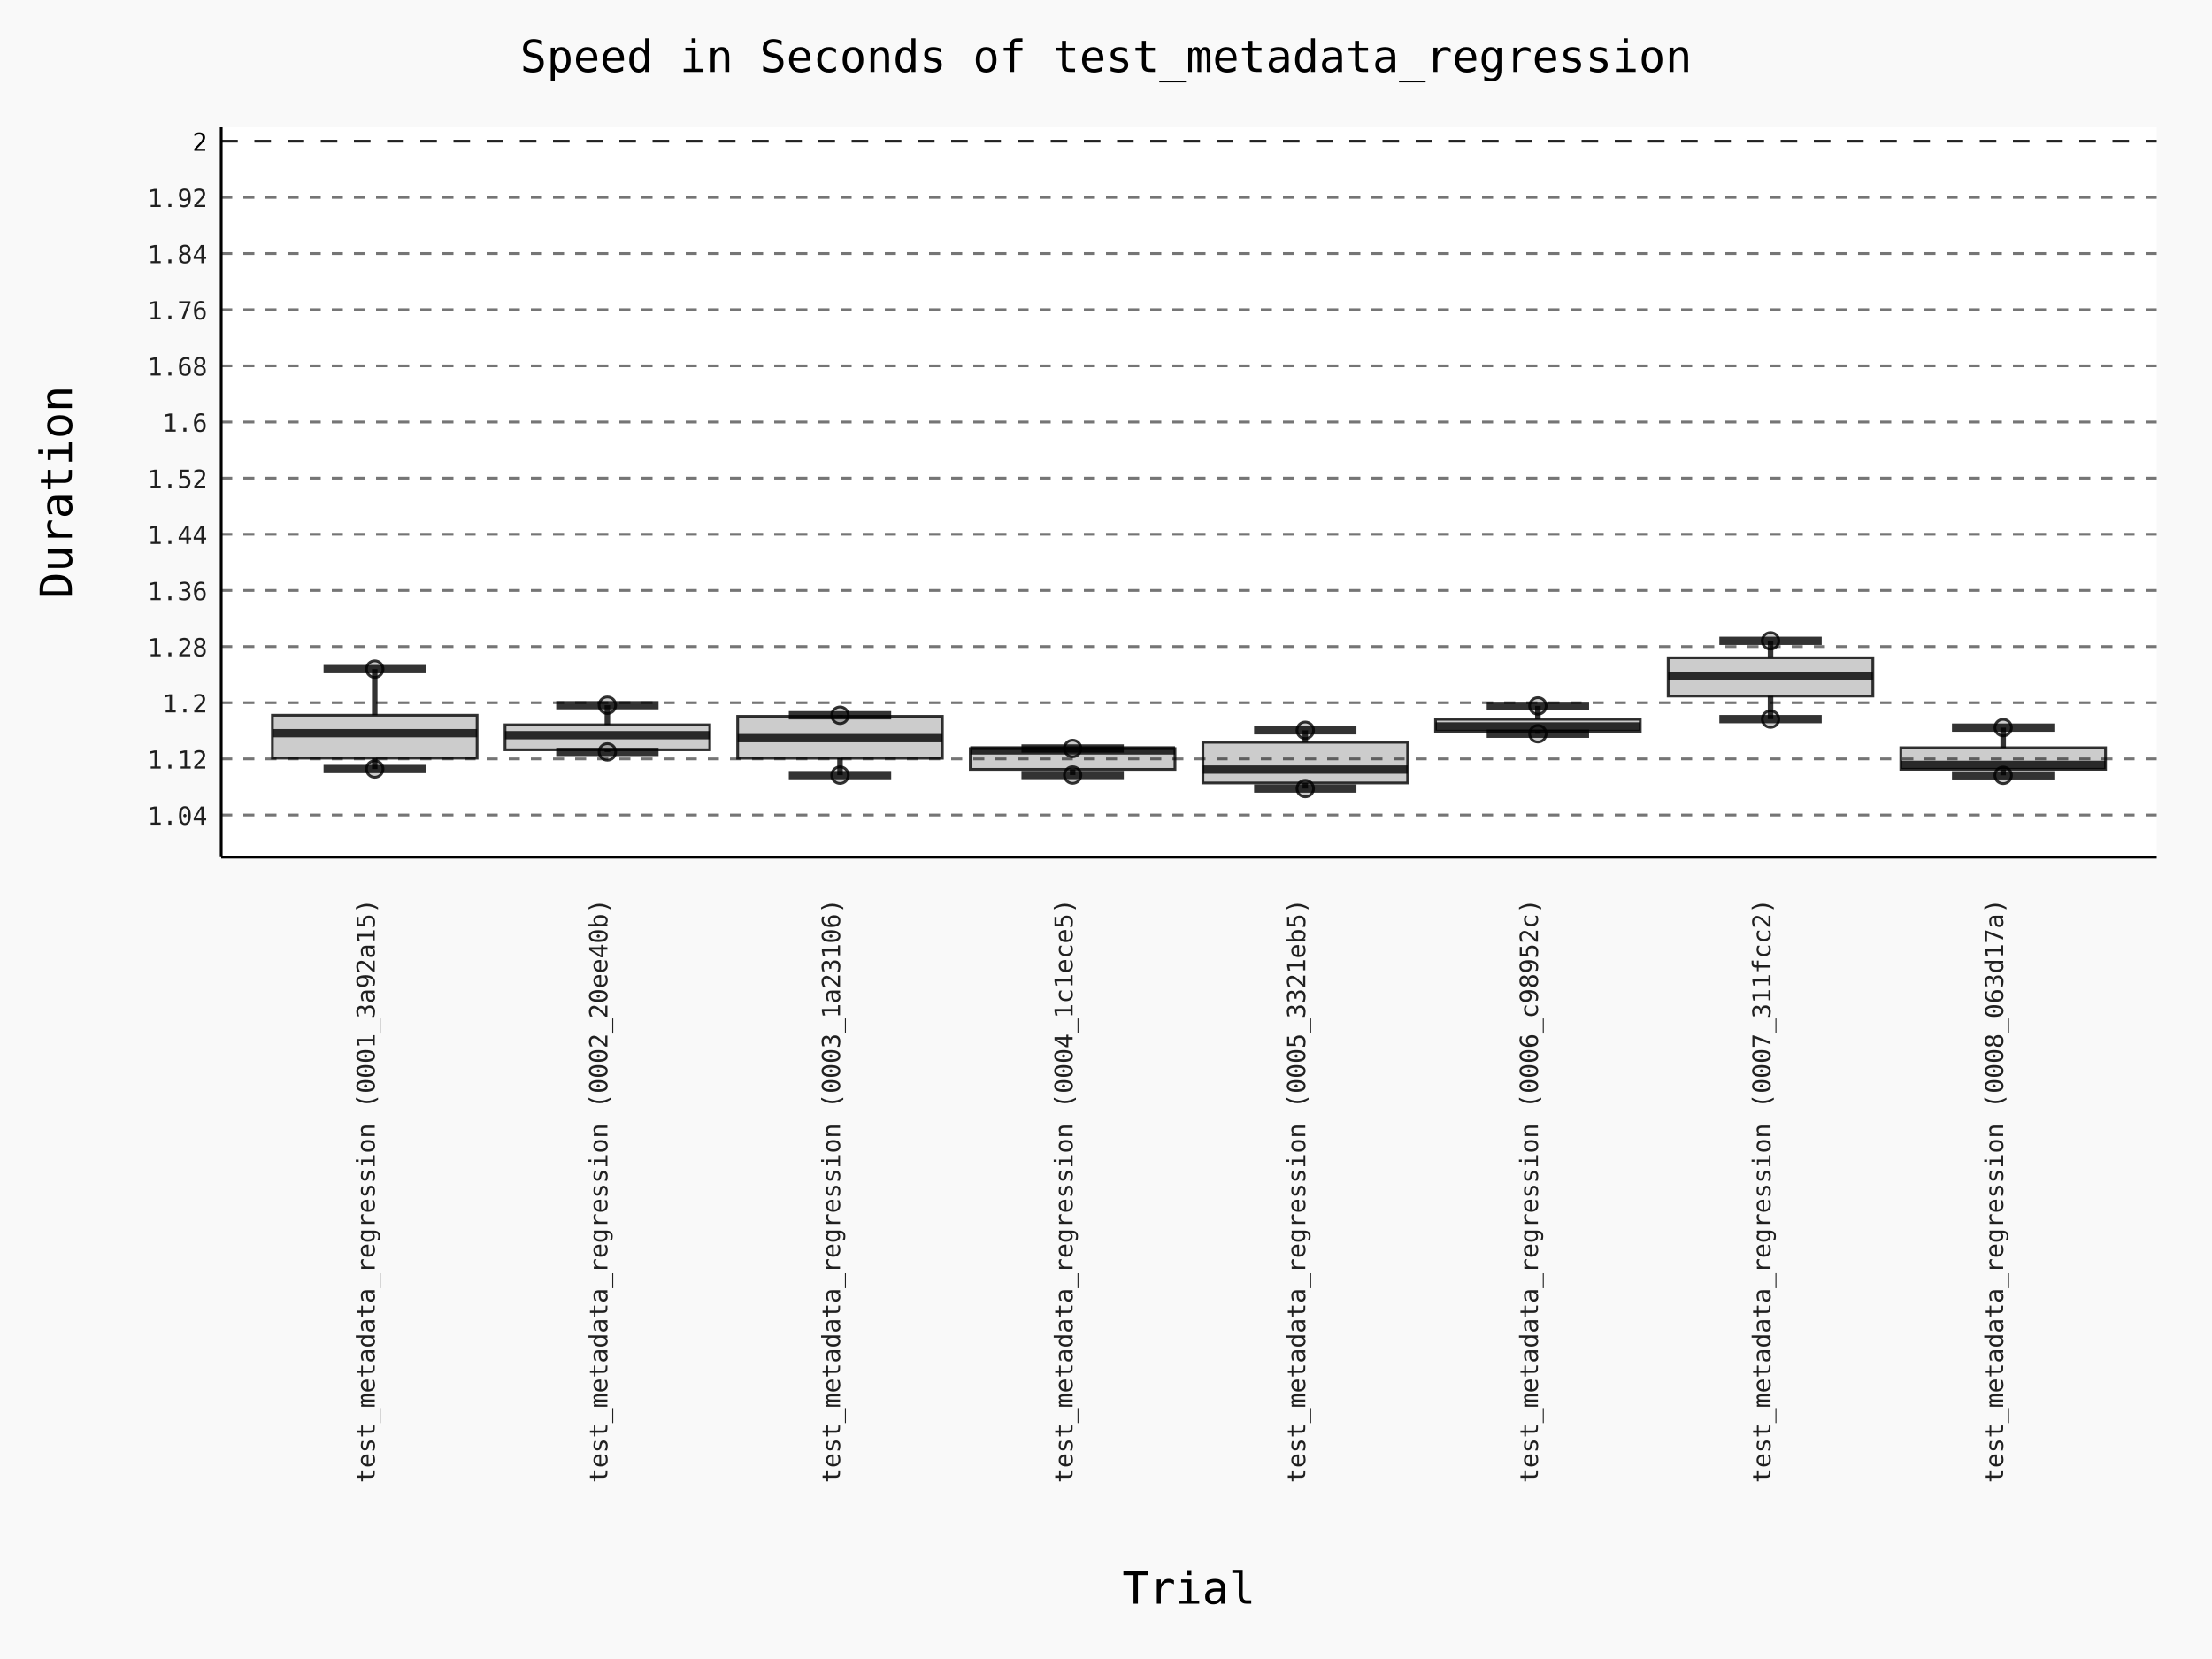
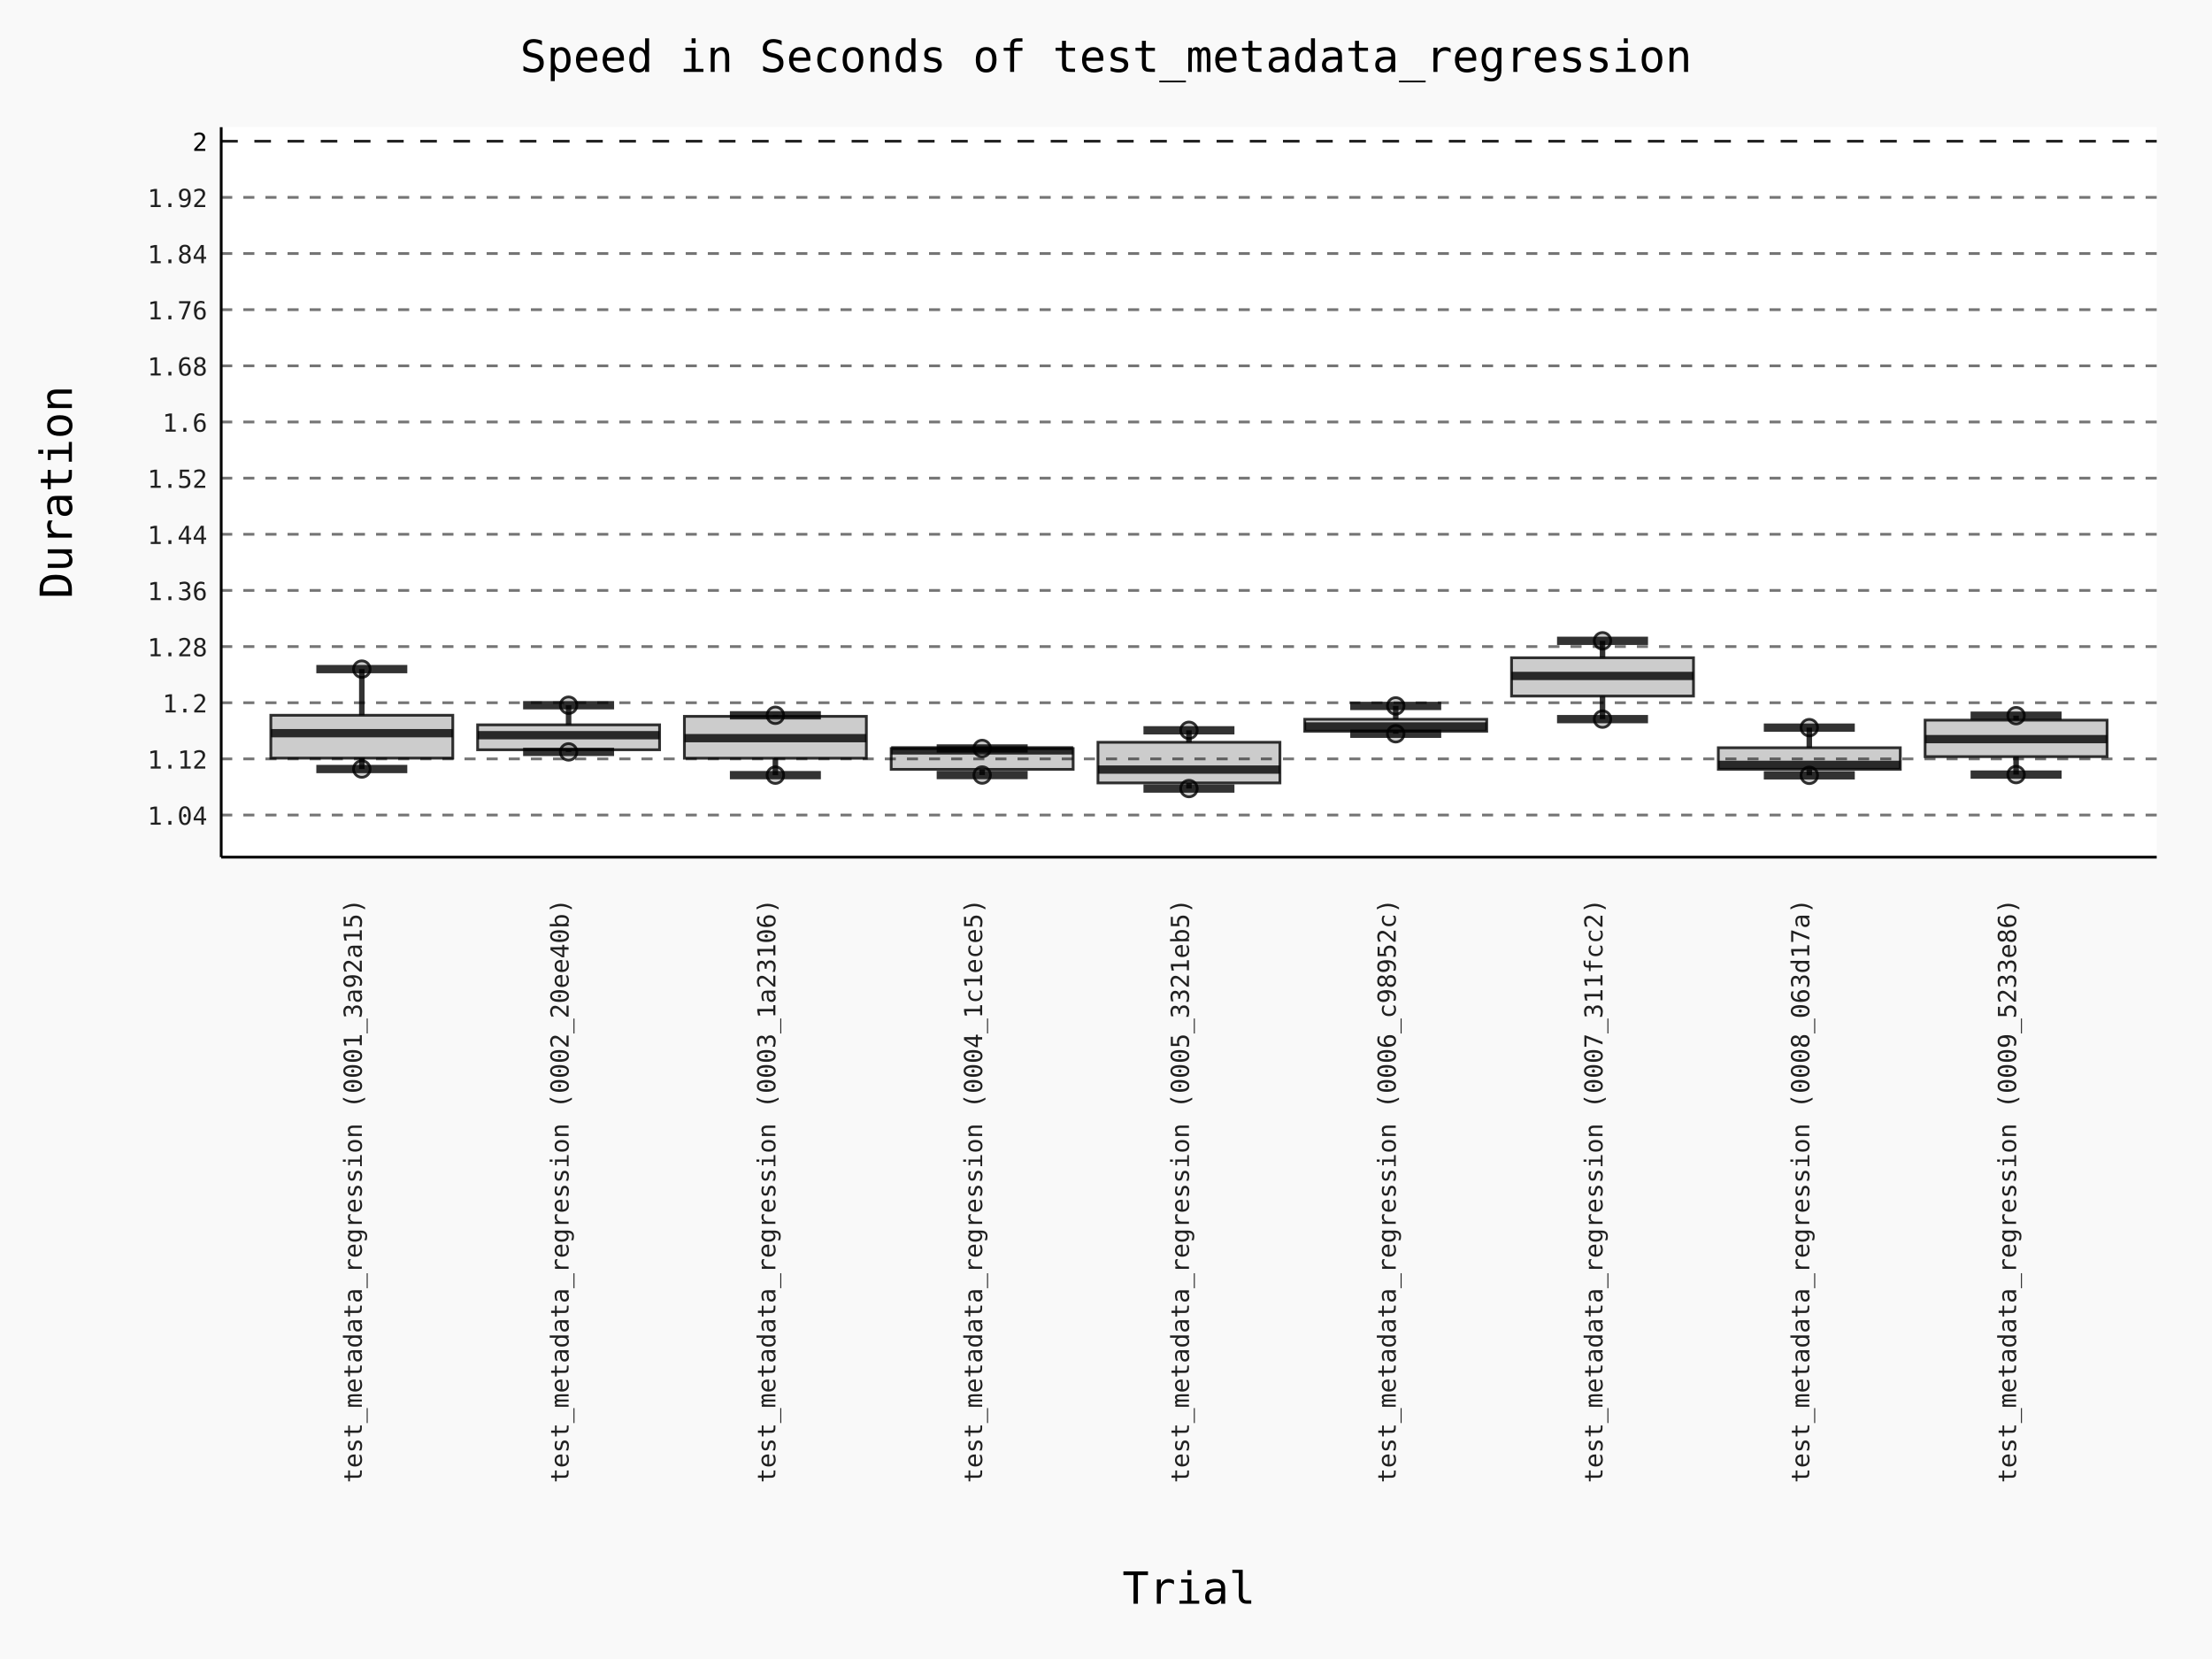
- <svg xmlns="http://www.w3.org/2000/svg" id="chart-2d6c997c-bf81-43d4-9202-af0b82c42e7e" class="pygal-chart" viewBox="0 0 800 600">
+ <svg xmlns="http://www.w3.org/2000/svg" id="chart-77a39481-0c5c-4d08-ac84-2aaef175dc92" class="pygal-chart" viewBox="0 0 800 600">
  <defs>
-     <style type="text/css">#chart-2d6c997c-bf81-43d4-9202-af0b82c42e7e{-webkit-user-select:none;-webkit-font-smoothing:antialiased;font-family:Consolas,"Deja Vu Sans Mono","Bitstream Vera Sans Mono","Courier New",monospace}#chart-2d6c997c-bf81-43d4-9202-af0b82c42e7e .title{font-family:Consolas,"Deja Vu Sans Mono","Bitstream Vera Sans Mono","Courier New",monospace;font-size:16px}#chart-2d6c997c-bf81-43d4-9202-af0b82c42e7e .legends .legend text{font-family:Consolas,"Deja Vu Sans Mono","Bitstream Vera Sans Mono","Courier New",monospace;font-size:14px}#chart-2d6c997c-bf81-43d4-9202-af0b82c42e7e .axis text{font-family:Consolas,"Deja Vu Sans Mono","Bitstream Vera Sans Mono","Courier New",monospace;font-size:10px}#chart-2d6c997c-bf81-43d4-9202-af0b82c42e7e .axis text.major{font-family:Consolas,"Deja Vu Sans Mono","Bitstream Vera Sans Mono","Courier New",monospace;font-size:10px}#chart-2d6c997c-bf81-43d4-9202-af0b82c42e7e .text-overlay text.value{font-family:Consolas,"Deja Vu Sans Mono","Bitstream Vera Sans Mono","Courier New",monospace;font-size:16px}#chart-2d6c997c-bf81-43d4-9202-af0b82c42e7e .text-overlay text.label{font-family:Consolas,"Deja Vu Sans Mono","Bitstream Vera Sans Mono","Courier New",monospace;font-size:10px}#chart-2d6c997c-bf81-43d4-9202-af0b82c42e7e .tooltip{font-family:Consolas,"Deja Vu Sans Mono","Bitstream Vera Sans Mono","Courier New",monospace;font-size:14px}#chart-2d6c997c-bf81-43d4-9202-af0b82c42e7e text.no_data{font-family:Consolas,"Deja Vu Sans Mono","Bitstream Vera Sans Mono","Courier New",monospace;font-size:64px}
- #chart-2d6c997c-bf81-43d4-9202-af0b82c42e7e{background-color:rgba(249,249,249,1)}#chart-2d6c997c-bf81-43d4-9202-af0b82c42e7e path,#chart-2d6c997c-bf81-43d4-9202-af0b82c42e7e line,#chart-2d6c997c-bf81-43d4-9202-af0b82c42e7e rect,#chart-2d6c997c-bf81-43d4-9202-af0b82c42e7e circle{-webkit-transition:150ms;-moz-transition:150ms;transition:150ms}#chart-2d6c997c-bf81-43d4-9202-af0b82c42e7e .graph &gt; .background{fill:rgba(249,249,249,1)}#chart-2d6c997c-bf81-43d4-9202-af0b82c42e7e .plot &gt; .background{fill:rgba(255,255,255,1)}#chart-2d6c997c-bf81-43d4-9202-af0b82c42e7e .graph{fill:rgba(0,0,0,.87)}#chart-2d6c997c-bf81-43d4-9202-af0b82c42e7e text.no_data{fill:rgba(0,0,0,1)}#chart-2d6c997c-bf81-43d4-9202-af0b82c42e7e .title{fill:rgba(0,0,0,1)}#chart-2d6c997c-bf81-43d4-9202-af0b82c42e7e .legends .legend text{fill:rgba(0,0,0,.87)}#chart-2d6c997c-bf81-43d4-9202-af0b82c42e7e .legends .legend:hover text{fill:rgba(0,0,0,1)}#chart-2d6c997c-bf81-43d4-9202-af0b82c42e7e .axis .line{stroke:rgba(0,0,0,1)}#chart-2d6c997c-bf81-43d4-9202-af0b82c42e7e .axis .guide.line{stroke:rgba(0,0,0,.54)}#chart-2d6c997c-bf81-43d4-9202-af0b82c42e7e .axis .major.line{stroke:rgba(0,0,0,.87)}#chart-2d6c997c-bf81-43d4-9202-af0b82c42e7e .axis text.major{fill:rgba(0,0,0,1)}#chart-2d6c997c-bf81-43d4-9202-af0b82c42e7e .axis.y .guides:hover .guide.line,#chart-2d6c997c-bf81-43d4-9202-af0b82c42e7e .line-graph .axis.x .guides:hover .guide.line,#chart-2d6c997c-bf81-43d4-9202-af0b82c42e7e .stackedline-graph .axis.x .guides:hover .guide.line,#chart-2d6c997c-bf81-43d4-9202-af0b82c42e7e .xy-graph .axis.x .guides:hover .guide.line{stroke:rgba(0,0,0,1)}#chart-2d6c997c-bf81-43d4-9202-af0b82c42e7e .axis .guides:hover text{fill:rgba(0,0,0,1)}#chart-2d6c997c-bf81-43d4-9202-af0b82c42e7e .reactive{fill-opacity:.7;stroke-opacity:.8}#chart-2d6c997c-bf81-43d4-9202-af0b82c42e7e .ci{stroke:rgba(0,0,0,.87)}#chart-2d6c997c-bf81-43d4-9202-af0b82c42e7e .reactive.active,#chart-2d6c997c-bf81-43d4-9202-af0b82c42e7e .active .reactive{fill-opacity:.8;stroke-opacity:.9;stroke-width:4}#chart-2d6c997c-bf81-43d4-9202-af0b82c42e7e .ci .reactive.active{stroke-width:1.5}#chart-2d6c997c-bf81-43d4-9202-af0b82c42e7e .series text{fill:rgba(0,0,0,1)}#chart-2d6c997c-bf81-43d4-9202-af0b82c42e7e .tooltip rect{fill:rgba(255,255,255,1);stroke:rgba(0,0,0,1);-webkit-transition:opacity 150ms;-moz-transition:opacity 150ms;transition:opacity 150ms}#chart-2d6c997c-bf81-43d4-9202-af0b82c42e7e .tooltip .label{fill:rgba(0,0,0,.87)}#chart-2d6c997c-bf81-43d4-9202-af0b82c42e7e .tooltip .label{fill:rgba(0,0,0,.87)}#chart-2d6c997c-bf81-43d4-9202-af0b82c42e7e .tooltip .legend{font-size:.8em;fill:rgba(0,0,0,.54)}#chart-2d6c997c-bf81-43d4-9202-af0b82c42e7e .tooltip .x_label{font-size:.6em;fill:rgba(0,0,0,1)}#chart-2d6c997c-bf81-43d4-9202-af0b82c42e7e .tooltip .xlink{font-size:.5em;text-decoration:underline}#chart-2d6c997c-bf81-43d4-9202-af0b82c42e7e .tooltip .value{font-size:1.5em}#chart-2d6c997c-bf81-43d4-9202-af0b82c42e7e .bound{font-size:.5em}#chart-2d6c997c-bf81-43d4-9202-af0b82c42e7e .max-value{font-size:.75em;fill:rgba(0,0,0,.54)}#chart-2d6c997c-bf81-43d4-9202-af0b82c42e7e .map-element{fill:rgba(255,255,255,1);stroke:rgba(0,0,0,.54) !important}#chart-2d6c997c-bf81-43d4-9202-af0b82c42e7e .map-element .reactive{fill-opacity:inherit;stroke-opacity:inherit}#chart-2d6c997c-bf81-43d4-9202-af0b82c42e7e .color-0,#chart-2d6c997c-bf81-43d4-9202-af0b82c42e7e .color-0 a:visited{stroke:#000000;fill:#000000}#chart-2d6c997c-bf81-43d4-9202-af0b82c42e7e .color-1,#chart-2d6c997c-bf81-43d4-9202-af0b82c42e7e .color-1 a:visited{stroke:#000000;fill:#000000}#chart-2d6c997c-bf81-43d4-9202-af0b82c42e7e .color-2,#chart-2d6c997c-bf81-43d4-9202-af0b82c42e7e .color-2 a:visited{stroke:#000000;fill:#000000}#chart-2d6c997c-bf81-43d4-9202-af0b82c42e7e .color-3,#chart-2d6c997c-bf81-43d4-9202-af0b82c42e7e .color-3 a:visited{stroke:#000000;fill:#000000}#chart-2d6c997c-bf81-43d4-9202-af0b82c42e7e .color-4,#chart-2d6c997c-bf81-43d4-9202-af0b82c42e7e .color-4 a:visited{stroke:#000000;fill:#000000}#chart-2d6c997c-bf81-43d4-9202-af0b82c42e7e .color-5,#chart-2d6c997c-bf81-43d4-9202-af0b82c42e7e .color-5 a:visited{stroke:#000000;fill:#000000}#chart-2d6c997c-bf81-43d4-9202-af0b82c42e7e .color-6,#chart-2d6c997c-bf81-43d4-9202-af0b82c42e7e .color-6 a:visited{stroke:#000000;fill:#000000}#chart-2d6c997c-bf81-43d4-9202-af0b82c42e7e .color-7,#chart-2d6c997c-bf81-43d4-9202-af0b82c42e7e .color-7 a:visited{stroke:#000000;fill:#000000}#chart-2d6c997c-bf81-43d4-9202-af0b82c42e7e .text-overlay .color-0 text{fill:white}#chart-2d6c997c-bf81-43d4-9202-af0b82c42e7e .text-overlay .color-1 text{fill:white}#chart-2d6c997c-bf81-43d4-9202-af0b82c42e7e .text-overlay .color-2 text{fill:white}#chart-2d6c997c-bf81-43d4-9202-af0b82c42e7e .text-overlay .color-3 text{fill:white}#chart-2d6c997c-bf81-43d4-9202-af0b82c42e7e .text-overlay .color-4 text{fill:white}#chart-2d6c997c-bf81-43d4-9202-af0b82c42e7e .text-overlay .color-5 text{fill:white}#chart-2d6c997c-bf81-43d4-9202-af0b82c42e7e .text-overlay .color-6 text{fill:white}#chart-2d6c997c-bf81-43d4-9202-af0b82c42e7e .text-overlay .color-7 text{fill:white}
- #chart-2d6c997c-bf81-43d4-9202-af0b82c42e7e text.no_data{text-anchor:middle}#chart-2d6c997c-bf81-43d4-9202-af0b82c42e7e .guide.line{fill:none}#chart-2d6c997c-bf81-43d4-9202-af0b82c42e7e .centered{text-anchor:middle}#chart-2d6c997c-bf81-43d4-9202-af0b82c42e7e .title{text-anchor:middle}#chart-2d6c997c-bf81-43d4-9202-af0b82c42e7e .legends .legend text{fill-opacity:1}#chart-2d6c997c-bf81-43d4-9202-af0b82c42e7e .axis.x text{text-anchor:middle}#chart-2d6c997c-bf81-43d4-9202-af0b82c42e7e .axis.x:not(.web) text[transform]{text-anchor:start}#chart-2d6c997c-bf81-43d4-9202-af0b82c42e7e .axis.x:not(.web) text[transform].backwards{text-anchor:end}#chart-2d6c997c-bf81-43d4-9202-af0b82c42e7e .axis.y text{text-anchor:end}#chart-2d6c997c-bf81-43d4-9202-af0b82c42e7e .axis.y text[transform].backwards{text-anchor:start}#chart-2d6c997c-bf81-43d4-9202-af0b82c42e7e .axis.y2 text{text-anchor:start}#chart-2d6c997c-bf81-43d4-9202-af0b82c42e7e .axis.y2 text[transform].backwards{text-anchor:end}#chart-2d6c997c-bf81-43d4-9202-af0b82c42e7e .axis .guide.line{stroke-dasharray:4,4}#chart-2d6c997c-bf81-43d4-9202-af0b82c42e7e .axis .major.guide.line{stroke-dasharray:6,6}#chart-2d6c997c-bf81-43d4-9202-af0b82c42e7e .horizontal .axis.y .guide.line,#chart-2d6c997c-bf81-43d4-9202-af0b82c42e7e .horizontal .axis.y2 .guide.line,#chart-2d6c997c-bf81-43d4-9202-af0b82c42e7e .vertical .axis.x .guide.line{opacity:0}#chart-2d6c997c-bf81-43d4-9202-af0b82c42e7e .horizontal .axis.always_show .guide.line,#chart-2d6c997c-bf81-43d4-9202-af0b82c42e7e .vertical .axis.always_show .guide.line{opacity:1 !important}#chart-2d6c997c-bf81-43d4-9202-af0b82c42e7e .axis.y .guides:hover .guide.line,#chart-2d6c997c-bf81-43d4-9202-af0b82c42e7e .axis.y2 .guides:hover .guide.line,#chart-2d6c997c-bf81-43d4-9202-af0b82c42e7e .axis.x .guides:hover .guide.line{opacity:1}#chart-2d6c997c-bf81-43d4-9202-af0b82c42e7e .axis .guides:hover text{opacity:1}#chart-2d6c997c-bf81-43d4-9202-af0b82c42e7e .nofill{fill:none}#chart-2d6c997c-bf81-43d4-9202-af0b82c42e7e .subtle-fill{fill-opacity:.2}#chart-2d6c997c-bf81-43d4-9202-af0b82c42e7e .dot{stroke-width:1px;fill-opacity:1}#chart-2d6c997c-bf81-43d4-9202-af0b82c42e7e .dot.active{stroke-width:5px}#chart-2d6c997c-bf81-43d4-9202-af0b82c42e7e .dot.negative{fill:transparent}#chart-2d6c997c-bf81-43d4-9202-af0b82c42e7e text,#chart-2d6c997c-bf81-43d4-9202-af0b82c42e7e tspan{stroke:none !important}#chart-2d6c997c-bf81-43d4-9202-af0b82c42e7e .series text.active{opacity:1}#chart-2d6c997c-bf81-43d4-9202-af0b82c42e7e .tooltip rect{fill-opacity:.95;stroke-width:.5}#chart-2d6c997c-bf81-43d4-9202-af0b82c42e7e .tooltip text{fill-opacity:1}#chart-2d6c997c-bf81-43d4-9202-af0b82c42e7e .showable{visibility:hidden}#chart-2d6c997c-bf81-43d4-9202-af0b82c42e7e .showable.shown{visibility:visible}#chart-2d6c997c-bf81-43d4-9202-af0b82c42e7e .gauge-background{fill:rgba(229,229,229,1);stroke:none}#chart-2d6c997c-bf81-43d4-9202-af0b82c42e7e .bg-lines{stroke:rgba(249,249,249,1);stroke-width:2px}
+     <style type="text/css">#chart-77a39481-0c5c-4d08-ac84-2aaef175dc92{-webkit-user-select:none;-webkit-font-smoothing:antialiased;font-family:Consolas,"Deja Vu Sans Mono","Bitstream Vera Sans Mono","Courier New",monospace}#chart-77a39481-0c5c-4d08-ac84-2aaef175dc92 .title{font-family:Consolas,"Deja Vu Sans Mono","Bitstream Vera Sans Mono","Courier New",monospace;font-size:16px}#chart-77a39481-0c5c-4d08-ac84-2aaef175dc92 .legends .legend text{font-family:Consolas,"Deja Vu Sans Mono","Bitstream Vera Sans Mono","Courier New",monospace;font-size:14px}#chart-77a39481-0c5c-4d08-ac84-2aaef175dc92 .axis text{font-family:Consolas,"Deja Vu Sans Mono","Bitstream Vera Sans Mono","Courier New",monospace;font-size:10px}#chart-77a39481-0c5c-4d08-ac84-2aaef175dc92 .axis text.major{font-family:Consolas,"Deja Vu Sans Mono","Bitstream Vera Sans Mono","Courier New",monospace;font-size:10px}#chart-77a39481-0c5c-4d08-ac84-2aaef175dc92 .text-overlay text.value{font-family:Consolas,"Deja Vu Sans Mono","Bitstream Vera Sans Mono","Courier New",monospace;font-size:16px}#chart-77a39481-0c5c-4d08-ac84-2aaef175dc92 .text-overlay text.label{font-family:Consolas,"Deja Vu Sans Mono","Bitstream Vera Sans Mono","Courier New",monospace;font-size:10px}#chart-77a39481-0c5c-4d08-ac84-2aaef175dc92 .tooltip{font-family:Consolas,"Deja Vu Sans Mono","Bitstream Vera Sans Mono","Courier New",monospace;font-size:14px}#chart-77a39481-0c5c-4d08-ac84-2aaef175dc92 text.no_data{font-family:Consolas,"Deja Vu Sans Mono","Bitstream Vera Sans Mono","Courier New",monospace;font-size:64px}
+ #chart-77a39481-0c5c-4d08-ac84-2aaef175dc92{background-color:rgba(249,249,249,1)}#chart-77a39481-0c5c-4d08-ac84-2aaef175dc92 path,#chart-77a39481-0c5c-4d08-ac84-2aaef175dc92 line,#chart-77a39481-0c5c-4d08-ac84-2aaef175dc92 rect,#chart-77a39481-0c5c-4d08-ac84-2aaef175dc92 circle{-webkit-transition:150ms;-moz-transition:150ms;transition:150ms}#chart-77a39481-0c5c-4d08-ac84-2aaef175dc92 .graph &gt; .background{fill:rgba(249,249,249,1)}#chart-77a39481-0c5c-4d08-ac84-2aaef175dc92 .plot &gt; .background{fill:rgba(255,255,255,1)}#chart-77a39481-0c5c-4d08-ac84-2aaef175dc92 .graph{fill:rgba(0,0,0,.87)}#chart-77a39481-0c5c-4d08-ac84-2aaef175dc92 text.no_data{fill:rgba(0,0,0,1)}#chart-77a39481-0c5c-4d08-ac84-2aaef175dc92 .title{fill:rgba(0,0,0,1)}#chart-77a39481-0c5c-4d08-ac84-2aaef175dc92 .legends .legend text{fill:rgba(0,0,0,.87)}#chart-77a39481-0c5c-4d08-ac84-2aaef175dc92 .legends .legend:hover text{fill:rgba(0,0,0,1)}#chart-77a39481-0c5c-4d08-ac84-2aaef175dc92 .axis .line{stroke:rgba(0,0,0,1)}#chart-77a39481-0c5c-4d08-ac84-2aaef175dc92 .axis .guide.line{stroke:rgba(0,0,0,.54)}#chart-77a39481-0c5c-4d08-ac84-2aaef175dc92 .axis .major.line{stroke:rgba(0,0,0,.87)}#chart-77a39481-0c5c-4d08-ac84-2aaef175dc92 .axis text.major{fill:rgba(0,0,0,1)}#chart-77a39481-0c5c-4d08-ac84-2aaef175dc92 .axis.y .guides:hover .guide.line,#chart-77a39481-0c5c-4d08-ac84-2aaef175dc92 .line-graph .axis.x .guides:hover .guide.line,#chart-77a39481-0c5c-4d08-ac84-2aaef175dc92 .stackedline-graph .axis.x .guides:hover .guide.line,#chart-77a39481-0c5c-4d08-ac84-2aaef175dc92 .xy-graph .axis.x .guides:hover .guide.line{stroke:rgba(0,0,0,1)}#chart-77a39481-0c5c-4d08-ac84-2aaef175dc92 .axis .guides:hover text{fill:rgba(0,0,0,1)}#chart-77a39481-0c5c-4d08-ac84-2aaef175dc92 .reactive{fill-opacity:.7;stroke-opacity:.8}#chart-77a39481-0c5c-4d08-ac84-2aaef175dc92 .ci{stroke:rgba(0,0,0,.87)}#chart-77a39481-0c5c-4d08-ac84-2aaef175dc92 .reactive.active,#chart-77a39481-0c5c-4d08-ac84-2aaef175dc92 .active .reactive{fill-opacity:.8;stroke-opacity:.9;stroke-width:4}#chart-77a39481-0c5c-4d08-ac84-2aaef175dc92 .ci .reactive.active{stroke-width:1.5}#chart-77a39481-0c5c-4d08-ac84-2aaef175dc92 .series text{fill:rgba(0,0,0,1)}#chart-77a39481-0c5c-4d08-ac84-2aaef175dc92 .tooltip rect{fill:rgba(255,255,255,1);stroke:rgba(0,0,0,1);-webkit-transition:opacity 150ms;-moz-transition:opacity 150ms;transition:opacity 150ms}#chart-77a39481-0c5c-4d08-ac84-2aaef175dc92 .tooltip .label{fill:rgba(0,0,0,.87)}#chart-77a39481-0c5c-4d08-ac84-2aaef175dc92 .tooltip .label{fill:rgba(0,0,0,.87)}#chart-77a39481-0c5c-4d08-ac84-2aaef175dc92 .tooltip .legend{font-size:.8em;fill:rgba(0,0,0,.54)}#chart-77a39481-0c5c-4d08-ac84-2aaef175dc92 .tooltip .x_label{font-size:.6em;fill:rgba(0,0,0,1)}#chart-77a39481-0c5c-4d08-ac84-2aaef175dc92 .tooltip .xlink{font-size:.5em;text-decoration:underline}#chart-77a39481-0c5c-4d08-ac84-2aaef175dc92 .tooltip .value{font-size:1.5em}#chart-77a39481-0c5c-4d08-ac84-2aaef175dc92 .bound{font-size:.5em}#chart-77a39481-0c5c-4d08-ac84-2aaef175dc92 .max-value{font-size:.75em;fill:rgba(0,0,0,.54)}#chart-77a39481-0c5c-4d08-ac84-2aaef175dc92 .map-element{fill:rgba(255,255,255,1);stroke:rgba(0,0,0,.54) !important}#chart-77a39481-0c5c-4d08-ac84-2aaef175dc92 .map-element .reactive{fill-opacity:inherit;stroke-opacity:inherit}#chart-77a39481-0c5c-4d08-ac84-2aaef175dc92 .color-0,#chart-77a39481-0c5c-4d08-ac84-2aaef175dc92 .color-0 a:visited{stroke:#000000;fill:#000000}#chart-77a39481-0c5c-4d08-ac84-2aaef175dc92 .color-1,#chart-77a39481-0c5c-4d08-ac84-2aaef175dc92 .color-1 a:visited{stroke:#000000;fill:#000000}#chart-77a39481-0c5c-4d08-ac84-2aaef175dc92 .color-2,#chart-77a39481-0c5c-4d08-ac84-2aaef175dc92 .color-2 a:visited{stroke:#000000;fill:#000000}#chart-77a39481-0c5c-4d08-ac84-2aaef175dc92 .color-3,#chart-77a39481-0c5c-4d08-ac84-2aaef175dc92 .color-3 a:visited{stroke:#000000;fill:#000000}#chart-77a39481-0c5c-4d08-ac84-2aaef175dc92 .color-4,#chart-77a39481-0c5c-4d08-ac84-2aaef175dc92 .color-4 a:visited{stroke:#000000;fill:#000000}#chart-77a39481-0c5c-4d08-ac84-2aaef175dc92 .color-5,#chart-77a39481-0c5c-4d08-ac84-2aaef175dc92 .color-5 a:visited{stroke:#000000;fill:#000000}#chart-77a39481-0c5c-4d08-ac84-2aaef175dc92 .color-6,#chart-77a39481-0c5c-4d08-ac84-2aaef175dc92 .color-6 a:visited{stroke:#000000;fill:#000000}#chart-77a39481-0c5c-4d08-ac84-2aaef175dc92 .color-7,#chart-77a39481-0c5c-4d08-ac84-2aaef175dc92 .color-7 a:visited{stroke:#000000;fill:#000000}#chart-77a39481-0c5c-4d08-ac84-2aaef175dc92 .color-8,#chart-77a39481-0c5c-4d08-ac84-2aaef175dc92 .color-8 a:visited{stroke:#000000;fill:#000000}#chart-77a39481-0c5c-4d08-ac84-2aaef175dc92 .text-overlay .color-0 text{fill:white}#chart-77a39481-0c5c-4d08-ac84-2aaef175dc92 .text-overlay .color-1 text{fill:white}#chart-77a39481-0c5c-4d08-ac84-2aaef175dc92 .text-overlay .color-2 text{fill:white}#chart-77a39481-0c5c-4d08-ac84-2aaef175dc92 .text-overlay .color-3 text{fill:white}#chart-77a39481-0c5c-4d08-ac84-2aaef175dc92 .text-overlay .color-4 text{fill:white}#chart-77a39481-0c5c-4d08-ac84-2aaef175dc92 .text-overlay .color-5 text{fill:white}#chart-77a39481-0c5c-4d08-ac84-2aaef175dc92 .text-overlay .color-6 text{fill:white}#chart-77a39481-0c5c-4d08-ac84-2aaef175dc92 .text-overlay .color-7 text{fill:white}#chart-77a39481-0c5c-4d08-ac84-2aaef175dc92 .text-overlay .color-8 text{fill:white}
+ #chart-77a39481-0c5c-4d08-ac84-2aaef175dc92 text.no_data{text-anchor:middle}#chart-77a39481-0c5c-4d08-ac84-2aaef175dc92 .guide.line{fill:none}#chart-77a39481-0c5c-4d08-ac84-2aaef175dc92 .centered{text-anchor:middle}#chart-77a39481-0c5c-4d08-ac84-2aaef175dc92 .title{text-anchor:middle}#chart-77a39481-0c5c-4d08-ac84-2aaef175dc92 .legends .legend text{fill-opacity:1}#chart-77a39481-0c5c-4d08-ac84-2aaef175dc92 .axis.x text{text-anchor:middle}#chart-77a39481-0c5c-4d08-ac84-2aaef175dc92 .axis.x:not(.web) text[transform]{text-anchor:start}#chart-77a39481-0c5c-4d08-ac84-2aaef175dc92 .axis.x:not(.web) text[transform].backwards{text-anchor:end}#chart-77a39481-0c5c-4d08-ac84-2aaef175dc92 .axis.y text{text-anchor:end}#chart-77a39481-0c5c-4d08-ac84-2aaef175dc92 .axis.y text[transform].backwards{text-anchor:start}#chart-77a39481-0c5c-4d08-ac84-2aaef175dc92 .axis.y2 text{text-anchor:start}#chart-77a39481-0c5c-4d08-ac84-2aaef175dc92 .axis.y2 text[transform].backwards{text-anchor:end}#chart-77a39481-0c5c-4d08-ac84-2aaef175dc92 .axis .guide.line{stroke-dasharray:4,4}#chart-77a39481-0c5c-4d08-ac84-2aaef175dc92 .axis .major.guide.line{stroke-dasharray:6,6}#chart-77a39481-0c5c-4d08-ac84-2aaef175dc92 .horizontal .axis.y .guide.line,#chart-77a39481-0c5c-4d08-ac84-2aaef175dc92 .horizontal .axis.y2 .guide.line,#chart-77a39481-0c5c-4d08-ac84-2aaef175dc92 .vertical .axis.x .guide.line{opacity:0}#chart-77a39481-0c5c-4d08-ac84-2aaef175dc92 .horizontal .axis.always_show .guide.line,#chart-77a39481-0c5c-4d08-ac84-2aaef175dc92 .vertical .axis.always_show .guide.line{opacity:1 !important}#chart-77a39481-0c5c-4d08-ac84-2aaef175dc92 .axis.y .guides:hover .guide.line,#chart-77a39481-0c5c-4d08-ac84-2aaef175dc92 .axis.y2 .guides:hover .guide.line,#chart-77a39481-0c5c-4d08-ac84-2aaef175dc92 .axis.x .guides:hover .guide.line{opacity:1}#chart-77a39481-0c5c-4d08-ac84-2aaef175dc92 .axis .guides:hover text{opacity:1}#chart-77a39481-0c5c-4d08-ac84-2aaef175dc92 .nofill{fill:none}#chart-77a39481-0c5c-4d08-ac84-2aaef175dc92 .subtle-fill{fill-opacity:.2}#chart-77a39481-0c5c-4d08-ac84-2aaef175dc92 .dot{stroke-width:1px;fill-opacity:1}#chart-77a39481-0c5c-4d08-ac84-2aaef175dc92 .dot.active{stroke-width:5px}#chart-77a39481-0c5c-4d08-ac84-2aaef175dc92 .dot.negative{fill:transparent}#chart-77a39481-0c5c-4d08-ac84-2aaef175dc92 text,#chart-77a39481-0c5c-4d08-ac84-2aaef175dc92 tspan{stroke:none !important}#chart-77a39481-0c5c-4d08-ac84-2aaef175dc92 .series text.active{opacity:1}#chart-77a39481-0c5c-4d08-ac84-2aaef175dc92 .tooltip rect{fill-opacity:.95;stroke-width:.5}#chart-77a39481-0c5c-4d08-ac84-2aaef175dc92 .tooltip text{fill-opacity:1}#chart-77a39481-0c5c-4d08-ac84-2aaef175dc92 .showable{visibility:hidden}#chart-77a39481-0c5c-4d08-ac84-2aaef175dc92 .showable.shown{visibility:visible}#chart-77a39481-0c5c-4d08-ac84-2aaef175dc92 .gauge-background{fill:rgba(229,229,229,1);stroke:none}#chart-77a39481-0c5c-4d08-ac84-2aaef175dc92 .bg-lines{stroke:rgba(249,249,249,1);stroke-width:2px}
.tooltip .value{font-size:1em !important}.axis text{font-size:9px !important}</style>
  </defs>
  <g class="graph custombox-graph vertical">
    <rect x="0" y="0" width="800" height="600" class="background" />
    <g transform="translate(80, 46)" class="plot">
      <rect x="0" y="0" width="700.0" height="264.0" class="background" />
      <g class="axis y always_show">
        <path d="M0 264 h700" class="line" />
        <g class="guides">
          <path d="M0 248.769 h700" class="guide line" />
          <text x="-5" y="252.269" class="">1.04</text>
        </g>
        <g class="guides">
          <path d="M0 228.462 h700" class="guide line" />
          <text x="-5" y="231.962" class="">1.12</text>
        </g>
        <g class="guides">
          <path d="M0 208.154 h700" class="guide line" />
          <text x="-5" y="211.654" class="">1.2</text>
        </g>
        <g class="guides">
          <path d="M0 187.846 h700" class="guide line" />
          <text x="-5" y="191.346" class="">1.28</text>
        </g>
        <g class="guides">
          <path d="M0 167.538 h700" class="guide line" />
          <text x="-5" y="171.038" class="">1.36</text>
        </g>
        <g class="guides">
          <path d="M0 147.231 h700" class="guide line" />
          <text x="-5" y="150.731" class="">1.44</text>
        </g>
        <g class="guides">
          <path d="M0 126.923 h700" class="guide line" />
          <text x="-5" y="130.423" class="">1.52</text>
        </g>
        <g class="guides">
          <path d="M0 106.615 h700" class="guide line" />
          <text x="-5" y="110.115" class="">1.6</text>
        </g>
        <g class="guides">
          <path d="M0 86.308 h700" class="guide line" />
          <text x="-5" y="89.808" class="">1.68</text>
        </g>
        <g class="guides">
          <path d="M0 66 h700" class="guide line" />
          <text x="-5" y="69.5" class="">1.76</text>
        </g>
        <g class="guides">
          <path d="M0 45.692 h700" class="guide line" />
          <text x="-5" y="49.192" class="">1.84</text>
        </g>
        <g class="guides">
          <path d="M0 25.385 h700" class="guide line" />
          <text x="-5" y="28.885" class="">1.92</text>
        </g>
        <g class="guides">
          <path d="M0 5.077 h700" class="major guide line" />
          <text x="-5" y="8.577" class="major">2</text>
        </g>
      </g>
      <g class="axis x">
        <path d="M0 0 v264" class="line" />
        <g class="guides">
-           <path d="M55.529 0 v264" class="guide line" />
-           <text x="55.529" y="279.0" class="backwards" transform="rotate(270 55.52885 279)">test_metadata_regression (0001_3a92a15)</text>
-         </g>
-         <g class="guides">
-           <path d="M139.663 0 v264" class="guide line" />
-           <text x="139.663" y="279.0" class="backwards" transform="rotate(270 139.6635 279)">test_metadata_regression (0002_20ee40b)</text>
-         </g>
-         <g class="guides">
-           <path d="M223.798 0 v264" class="guide line" />
-           <text x="223.798" y="279.0" class="backwards" transform="rotate(270 223.7981 279)">test_metadata_regression (0003_1a23106)</text>
-         </g>
-         <g class="guides">
-           <path d="M307.933 0 v264" class="guide line" />
-           <text x="307.933" y="279.0" class="backwards" transform="rotate(270 307.9327 279)">test_metadata_regression (0004_1c1ece5)</text>
-         </g>
-         <g class="guides">
-           <path d="M392.067 0 v264" class="guide line" />
-           <text x="392.067" y="279.0" class="backwards" transform="rotate(270 392.0673 279)">test_metadata_regression (0005_3321eb5)</text>
-         </g>
-         <g class="guides">
-           <path d="M476.202 0 v264" class="guide line" />
-           <text x="476.202" y="279.0" class="backwards" transform="rotate(270 476.2019 279)">test_metadata_regression (0006_c98952c)</text>
-         </g>
-         <g class="guides">
-           <path d="M560.337 0 v264" class="guide line" />
-           <text x="560.337" y="279.0" class="backwards" transform="rotate(270 560.3365 279)">test_metadata_regression (0007_311fcc2)</text>
-         </g>
-         <g class="guides">
-           <path d="M644.471 0 v264" class="guide line" />
-           <text x="644.471" y="279.0" class="backwards" transform="rotate(270 644.4712 279)">test_metadata_regression (0008_063d17a)</text>
+           <path d="M50.855 0 v264" class="guide line" />
+           <text x="50.855" y="279.0" class="backwards" transform="rotate(270 50.8547 279)">test_metadata_regression (0001_3a92a15)</text>
+         </g>
+         <g class="guides">
+           <path d="M125.641 0 v264" class="guide line" />
+           <text x="125.641" y="279.0" class="backwards" transform="rotate(270 125.641 279)">test_metadata_regression (0002_20ee40b)</text>
+         </g>
+         <g class="guides">
+           <path d="M200.427 0 v264" class="guide line" />
+           <text x="200.427" y="279.0" class="backwards" transform="rotate(270 200.4273 279)">test_metadata_regression (0003_1a23106)</text>
+         </g>
+         <g class="guides">
+           <path d="M275.214 0 v264" class="guide line" />
+           <text x="275.214" y="279.0" class="backwards" transform="rotate(270 275.2137 279)">test_metadata_regression (0004_1c1ece5)</text>
+         </g>
+         <g class="guides">
+           <path d="M350 0 v264" class="guide line" />
+           <text x="350.0" y="279.0" class="backwards" transform="rotate(270 350 279)">test_metadata_regression (0005_3321eb5)</text>
+         </g>
+         <g class="guides">
+           <path d="M424.786 0 v264" class="guide line" />
+           <text x="424.786" y="279.0" class="backwards" transform="rotate(270 424.7863 279)">test_metadata_regression (0006_c98952c)</text>
+         </g>
+         <g class="guides">
+           <path d="M499.573 0 v264" class="guide line" />
+           <text x="499.573" y="279.0" class="backwards" transform="rotate(270 499.5727 279)">test_metadata_regression (0007_311fcc2)</text>
+         </g>
+         <g class="guides">
+           <path d="M574.359 0 v264" class="guide line" />
+           <text x="574.359" y="279.0" class="backwards" transform="rotate(270 574.359 279)">test_metadata_regression (0008_063d17a)</text>
+         </g>
+         <g class="guides">
+           <path d="M649.145 0 v264" class="guide line" />
+           <text x="649.145" y="279.0" class="backwards" transform="rotate(270 649.1453 279)">test_metadata_regression (0009_5233e86)</text>
        </g>
      </g>
      <g class="series serie-0 color-0">
        <g class="boxes">
          <g class="box">
-             <path stroke-width="3" d="M37.019 232.127 L74.038 232.127" class="reactive tooltip-trigger" />
-             <path stroke-width="3" d="M18.51 219.167 L92.548 219.167" class="reactive tooltip-trigger" />
-             <path stroke-width="3" d="M37.019 195.994 L74.038 195.994" class="reactive tooltip-trigger" />
-             <path stroke-width="2" d="M55.529 232.127 L55.529 228.193" class="reactive tooltip-trigger" />
-             <path stroke-width="2" d="M55.529 195.994 L55.529 212.679" class="reactive tooltip-trigger" />
-             <rect x="18.51" y="212.679" height="15.515" width="74.038" class="subtle-fill reactive tooltip-trigger" />
-             <circle cx="55.529" cy="232.127" r="3" class="subtle-fill reactive tooltip-trigger" />
-             <circle cx="55.529" cy="195.994" r="3" class="subtle-fill reactive tooltip-trigger" />
+             <path stroke-width="3" d="M34.402 232.127 L67.308 232.127" class="reactive tooltip-trigger" />
+             <path stroke-width="3" d="M17.949 219.167 L83.761 219.167" class="reactive tooltip-trigger" />
+             <path stroke-width="3" d="M34.402 195.994 L67.308 195.994" class="reactive tooltip-trigger" />
+             <path stroke-width="2" d="M50.855 232.127 L50.855 228.193" class="reactive tooltip-trigger" />
+             <path stroke-width="2" d="M50.855 195.994 L50.855 212.679" class="reactive tooltip-trigger" />
+             <rect x="17.949" y="212.679" height="15.515" width="65.812" class="subtle-fill reactive tooltip-trigger" />
+             <circle cx="50.855" cy="232.127" r="3" class="subtle-fill reactive tooltip-trigger" />
+             <circle cx="50.855" cy="195.994" r="3" class="subtle-fill reactive tooltip-trigger" />
          </g>
        </g>
      </g>
      <g class="series serie-1 color-1">
        <g class="boxes">
          <g class="box">
-             <path stroke-width="3" d="M121.154 225.938 L158.173 225.938" class="reactive tooltip-trigger" />
-             <path stroke-width="3" d="M102.644 219.891 L176.683 219.891" class="reactive tooltip-trigger" />
-             <path stroke-width="3" d="M121.154 209.056 L158.173 209.056" class="reactive tooltip-trigger" />
-             <path stroke-width="2" d="M139.663 225.938 L139.663 225.167" class="reactive tooltip-trigger" />
-             <path stroke-width="2" d="M139.663 209.056 L139.663 216.142" class="reactive tooltip-trigger" />
-             <rect x="102.644" y="216.142" height="9.025" width="74.038" class="subtle-fill reactive tooltip-trigger" />
-             <circle cx="139.663" cy="225.938" r="3" class="subtle-fill reactive tooltip-trigger" />
-             <circle cx="139.663" cy="209.056" r="3" class="subtle-fill reactive tooltip-trigger" />
+             <path stroke-width="3" d="M109.188 225.938 L142.094 225.938" class="reactive tooltip-trigger" />
+             <path stroke-width="3" d="M92.735 219.891 L158.547 219.891" class="reactive tooltip-trigger" />
+             <path stroke-width="3" d="M109.188 209.056 L142.094 209.056" class="reactive tooltip-trigger" />
+             <path stroke-width="2" d="M125.641 225.938 L125.641 225.167" class="reactive tooltip-trigger" />
+             <path stroke-width="2" d="M125.641 209.056 L125.641 216.142" class="reactive tooltip-trigger" />
+             <rect x="92.735" y="216.142" height="9.025" width="65.812" class="subtle-fill reactive tooltip-trigger" />
+             <circle cx="125.641" cy="225.938" r="3" class="subtle-fill reactive tooltip-trigger" />
+             <circle cx="125.641" cy="209.056" r="3" class="subtle-fill reactive tooltip-trigger" />
          </g>
        </g>
      </g>
      <g class="series serie-2 color-2">
        <g class="boxes">
          <g class="box">
-             <path stroke-width="3" d="M205.288 234.341 L242.308 234.341" class="reactive tooltip-trigger" />
-             <path stroke-width="3" d="M186.779 220.964 L260.817 220.964" class="reactive tooltip-trigger" />
-             <path stroke-width="3" d="M205.288 212.697 L242.308 212.697" class="reactive tooltip-trigger" />
-             <path stroke-width="2" d="M223.798 234.341 L223.798 228.228" class="reactive tooltip-trigger" />
-             <path stroke-width="2" d="M223.798 212.697 L223.798 213.074" class="reactive tooltip-trigger" />
-             <rect x="186.779" y="213.074" height="15.154" width="74.038" class="subtle-fill reactive tooltip-trigger" />
-             <circle cx="223.798" cy="234.341" r="3" class="subtle-fill reactive tooltip-trigger" />
-             <circle cx="223.798" cy="212.697" r="3" class="subtle-fill reactive tooltip-trigger" />
+             <path stroke-width="3" d="M183.974 234.341 L216.88 234.341" class="reactive tooltip-trigger" />
+             <path stroke-width="3" d="M167.521 220.964 L233.333 220.964" class="reactive tooltip-trigger" />
+             <path stroke-width="3" d="M183.974 212.697 L216.88 212.697" class="reactive tooltip-trigger" />
+             <path stroke-width="2" d="M200.427 234.341 L200.427 228.228" class="reactive tooltip-trigger" />
+             <path stroke-width="2" d="M200.427 212.697 L200.427 213.074" class="reactive tooltip-trigger" />
+             <rect x="167.521" y="213.074" height="15.154" width="65.812" class="subtle-fill reactive tooltip-trigger" />
+             <circle cx="200.427" cy="234.341" r="3" class="subtle-fill reactive tooltip-trigger" />
+             <circle cx="200.427" cy="212.697" r="3" class="subtle-fill reactive tooltip-trigger" />
          </g>
        </g>
      </g>
      <g class="series serie-3 color-3">
        <g class="boxes">
          <g class="box">
-             <path stroke-width="3" d="M289.423 234.303 L326.442 234.303" class="reactive tooltip-trigger" />
-             <path stroke-width="3" d="M270.913 225.389 L344.952 225.389" class="reactive tooltip-trigger" />
-             <path stroke-width="3" d="M289.423 224.696 L326.442 224.696" class="reactive tooltip-trigger" />
-             <path stroke-width="2" d="M307.933 234.303 L307.933 232.253" class="reactive tooltip-trigger" />
-             <path stroke-width="2" d="M307.933 224.696 L307.933 224.73" class="reactive tooltip-trigger" />
-             <rect x="270.913" y="224.73" height="7.523" width="74.038" class="subtle-fill reactive tooltip-trigger" />
-             <circle cx="307.933" cy="234.303" r="3" class="subtle-fill reactive tooltip-trigger" />
-             <circle cx="307.933" cy="224.696" r="3" class="subtle-fill reactive tooltip-trigger" />
+             <path stroke-width="3" d="M258.761 234.303 L291.667 234.303" class="reactive tooltip-trigger" />
+             <path stroke-width="3" d="M242.308 225.389 L308.12 225.389" class="reactive tooltip-trigger" />
+             <path stroke-width="3" d="M258.761 224.696 L291.667 224.696" class="reactive tooltip-trigger" />
+             <path stroke-width="2" d="M275.214 234.303 L275.214 232.253" class="reactive tooltip-trigger" />
+             <path stroke-width="2" d="M275.214 224.696 L275.214 224.73" class="reactive tooltip-trigger" />
+             <rect x="242.308" y="224.73" height="7.523" width="65.812" class="subtle-fill reactive tooltip-trigger" />
+             <circle cx="275.214" cy="234.303" r="3" class="subtle-fill reactive tooltip-trigger" />
+             <circle cx="275.214" cy="224.696" r="3" class="subtle-fill reactive tooltip-trigger" />
          </g>
        </g>
      </g>
      <g class="series serie-4 color-4">
        <g class="boxes">
          <g class="box">
-             <path stroke-width="3" d="M373.558 239.188 L410.577 239.188" class="reactive tooltip-trigger" />
-             <path stroke-width="3" d="M355.048 232.332 L429.087 232.332" class="reactive tooltip-trigger" />
-             <path stroke-width="3" d="M373.558 218.127 L410.577 218.127" class="reactive tooltip-trigger" />
-             <path stroke-width="2" d="M392.067 239.188 L392.067 237.161" class="reactive tooltip-trigger" />
-             <path stroke-width="2" d="M392.067 218.127 L392.067 222.45" class="reactive tooltip-trigger" />
-             <rect x="355.048" y="222.45" height="14.711" width="74.038" class="subtle-fill reactive tooltip-trigger" />
-             <circle cx="392.067" cy="239.188" r="3" class="subtle-fill reactive tooltip-trigger" />
-             <circle cx="392.067" cy="218.127" r="3" class="subtle-fill reactive tooltip-trigger" />
+             <path stroke-width="3" d="M333.547 239.188 L366.453 239.188" class="reactive tooltip-trigger" />
+             <path stroke-width="3" d="M317.094 232.332 L382.906 232.332" class="reactive tooltip-trigger" />
+             <path stroke-width="3" d="M333.547 218.127 L366.453 218.127" class="reactive tooltip-trigger" />
+             <path stroke-width="2" d="M350 239.188 L350 237.161" class="reactive tooltip-trigger" />
+             <path stroke-width="2" d="M350 218.127 L350 222.45" class="reactive tooltip-trigger" />
+             <rect x="317.094" y="222.45" height="14.711" width="65.812" class="subtle-fill reactive tooltip-trigger" />
+             <circle cx="350.0" cy="239.188" r="3" class="subtle-fill reactive tooltip-trigger" />
+             <circle cx="350.0" cy="218.127" r="3" class="subtle-fill reactive tooltip-trigger" />
          </g>
        </g>
      </g>
      <g class="series serie-5 color-5">
        <g class="boxes">
          <g class="box">
-             <path stroke-width="3" d="M457.692 219.37 L494.712 219.37" class="reactive tooltip-trigger" />
-             <path stroke-width="3" d="M439.183 216.731 L513.221 216.731" class="reactive tooltip-trigger" />
-             <path stroke-width="3" d="M457.692 209.309 L494.712 209.309" class="reactive tooltip-trigger" />
-             <path stroke-width="2" d="M476.202 219.37 L476.202 218.459" class="reactive tooltip-trigger" />
-             <path stroke-width="2" d="M476.202 209.309 L476.202 214.136" class="reactive tooltip-trigger" />
-             <rect x="439.183" y="214.136" height="4.323" width="74.038" class="subtle-fill reactive tooltip-trigger" />
-             <circle cx="476.202" cy="219.37" r="3" class="subtle-fill reactive tooltip-trigger" />
-             <circle cx="476.202" cy="209.309" r="3" class="subtle-fill reactive tooltip-trigger" />
+             <path stroke-width="3" d="M408.333 219.37 L441.239 219.37" class="reactive tooltip-trigger" />
+             <path stroke-width="3" d="M391.88 216.731 L457.692 216.731" class="reactive tooltip-trigger" />
+             <path stroke-width="3" d="M408.333 209.309 L441.239 209.309" class="reactive tooltip-trigger" />
+             <path stroke-width="2" d="M424.786 219.37 L424.786 218.459" class="reactive tooltip-trigger" />
+             <path stroke-width="2" d="M424.786 209.309 L424.786 214.136" class="reactive tooltip-trigger" />
+             <rect x="391.88" y="214.136" height="4.323" width="65.812" class="subtle-fill reactive tooltip-trigger" />
+             <circle cx="424.786" cy="219.37" r="3" class="subtle-fill reactive tooltip-trigger" />
+             <circle cx="424.786" cy="209.309" r="3" class="subtle-fill reactive tooltip-trigger" />
          </g>
        </g>
      </g>
      <g class="series serie-6 color-6">
        <g class="boxes">
          <g class="box">
-             <path stroke-width="3" d="M541.827 214.083 L578.846 214.083" class="reactive tooltip-trigger" />
-             <path stroke-width="3" d="M523.317 198.465 L597.356 198.465" class="reactive tooltip-trigger" />
-             <path stroke-width="3" d="M541.827 185.763 L578.846 185.763" class="reactive tooltip-trigger" />
-             <path stroke-width="2" d="M560.337 214.083 L560.337 205.746" class="reactive tooltip-trigger" />
-             <path stroke-width="2" d="M560.337 185.763 L560.337 191.886" class="reactive tooltip-trigger" />
-             <rect x="523.317" y="191.886" height="13.86" width="74.038" class="subtle-fill reactive tooltip-trigger" />
-             <circle cx="560.337" cy="214.083" r="3" class="subtle-fill reactive tooltip-trigger" />
-             <circle cx="560.337" cy="185.763" r="3" class="subtle-fill reactive tooltip-trigger" />
+             <path stroke-width="3" d="M483.12 214.083 L516.026 214.083" class="reactive tooltip-trigger" />
+             <path stroke-width="3" d="M466.667 198.465 L532.479 198.465" class="reactive tooltip-trigger" />
+             <path stroke-width="3" d="M483.12 185.763 L516.026 185.763" class="reactive tooltip-trigger" />
+             <path stroke-width="2" d="M499.573 214.083 L499.573 205.746" class="reactive tooltip-trigger" />
+             <path stroke-width="2" d="M499.573 185.763 L499.573 191.886" class="reactive tooltip-trigger" />
+             <rect x="466.667" y="191.886" height="13.86" width="65.812" class="subtle-fill reactive tooltip-trigger" />
+             <circle cx="499.573" cy="214.083" r="3" class="subtle-fill reactive tooltip-trigger" />
+             <circle cx="499.573" cy="185.763" r="3" class="subtle-fill reactive tooltip-trigger" />
          </g>
        </g>
      </g>
      <g class="series serie-7 color-7">
        <g class="boxes">
          <g class="box">
-             <path stroke-width="3" d="M625.962 234.408 L662.981 234.408" class="reactive tooltip-trigger" />
-             <path stroke-width="3" d="M607.452 230.621 L681.49 230.621" class="reactive tooltip-trigger" />
-             <path stroke-width="3" d="M625.962 217.16 L662.981 217.16" class="reactive tooltip-trigger" />
-             <path stroke-width="2" d="M644.471 234.408 L644.471 232.219" class="reactive tooltip-trigger" />
-             <path stroke-width="2" d="M644.471 217.16 L644.471 224.43" class="reactive tooltip-trigger" />
-             <rect x="607.452" y="224.43" height="7.789" width="74.038" class="subtle-fill reactive tooltip-trigger" />
-             <circle cx="644.471" cy="234.408" r="3" class="subtle-fill reactive tooltip-trigger" />
-             <circle cx="644.471" cy="217.16" r="3" class="subtle-fill reactive tooltip-trigger" />
+             <path stroke-width="3" d="M557.906 234.408 L590.812 234.408" class="reactive tooltip-trigger" />
+             <path stroke-width="3" d="M541.453 230.621 L607.265 230.621" class="reactive tooltip-trigger" />
+             <path stroke-width="3" d="M557.906 217.16 L590.812 217.16" class="reactive tooltip-trigger" />
+             <path stroke-width="2" d="M574.359 234.408 L574.359 232.219" class="reactive tooltip-trigger" />
+             <path stroke-width="2" d="M574.359 217.16 L574.359 224.43" class="reactive tooltip-trigger" />
+             <rect x="541.453" y="224.43" height="7.789" width="65.812" class="subtle-fill reactive tooltip-trigger" />
+             <circle cx="574.359" cy="234.408" r="3" class="subtle-fill reactive tooltip-trigger" />
+             <circle cx="574.359" cy="217.16" r="3" class="subtle-fill reactive tooltip-trigger" />
+           </g>
+         </g>
+       </g>
+       <g class="series serie-8 color-8">
+         <g class="boxes">
+           <g class="box">
+             <path stroke-width="3" d="M632.692 234.141 L665.598 234.141" class="reactive tooltip-trigger" />
+             <path stroke-width="3" d="M616.239 221.317 L682.051 221.317" class="reactive tooltip-trigger" />
+             <path stroke-width="3" d="M632.692 212.84 L665.598 212.84" class="reactive tooltip-trigger" />
+             <path stroke-width="2" d="M649.145 234.141 L649.145 227.651" class="reactive tooltip-trigger" />
+             <path stroke-width="2" d="M649.145 212.84 L649.145 214.447" class="reactive tooltip-trigger" />
+             <rect x="616.239" y="214.447" height="13.204" width="65.812" class="subtle-fill reactive tooltip-trigger" />
+             <circle cx="649.145" cy="234.141" r="3" class="subtle-fill reactive tooltip-trigger" />
+             <circle cx="649.145" cy="212.84" r="3" class="subtle-fill reactive tooltip-trigger" />
          </g>
        </g>
      </g>
    </g>
    <g class="titles">
      <text x="400.0" y="26" class="title plot_title">Speed in Seconds of test_metadata_regression</text>
      <text x="430.0" y="580.0" class="title">Trial</text>
      <text x="0" y="204.0" class="title" transform="rotate(-90 0 178)">Duration</text>
    </g>
    <g transform="translate(80, 46)" class="plot overlay">
      <g class="series serie-0 color-0" />
      <g class="series serie-1 color-1" />
      <g class="series serie-2 color-2" />
      <g class="series serie-3 color-3" />
      <g class="series serie-4 color-4" />
      <g class="series serie-5 color-5" />
      <g class="series serie-6 color-6" />
      <g class="series serie-7 color-7" />
+       <g class="series serie-8 color-8" />
    </g>
    <g transform="translate(80, 46)" class="plot text-overlay">
      <g class="series serie-0 color-0" />
      <g class="series serie-1 color-1" />
      <g class="series serie-2 color-2" />
      <g class="series serie-3 color-3" />
      <g class="series serie-4 color-4" />
      <g class="series serie-5 color-5" />
      <g class="series serie-6 color-6" />
      <g class="series serie-7 color-7" />
+       <g class="series serie-8 color-8" />
    </g>
    <g transform="translate(80, 46)" class="plot tooltip-overlay">
      <g transform="translate(0 0)" style="opacity: 0" class="tooltip">
        <rect rx="0" ry="0" width="0" height="0" class="tooltip-box" />
        <g class="text" />
      </g>
    </g>
  </g>
</svg>
